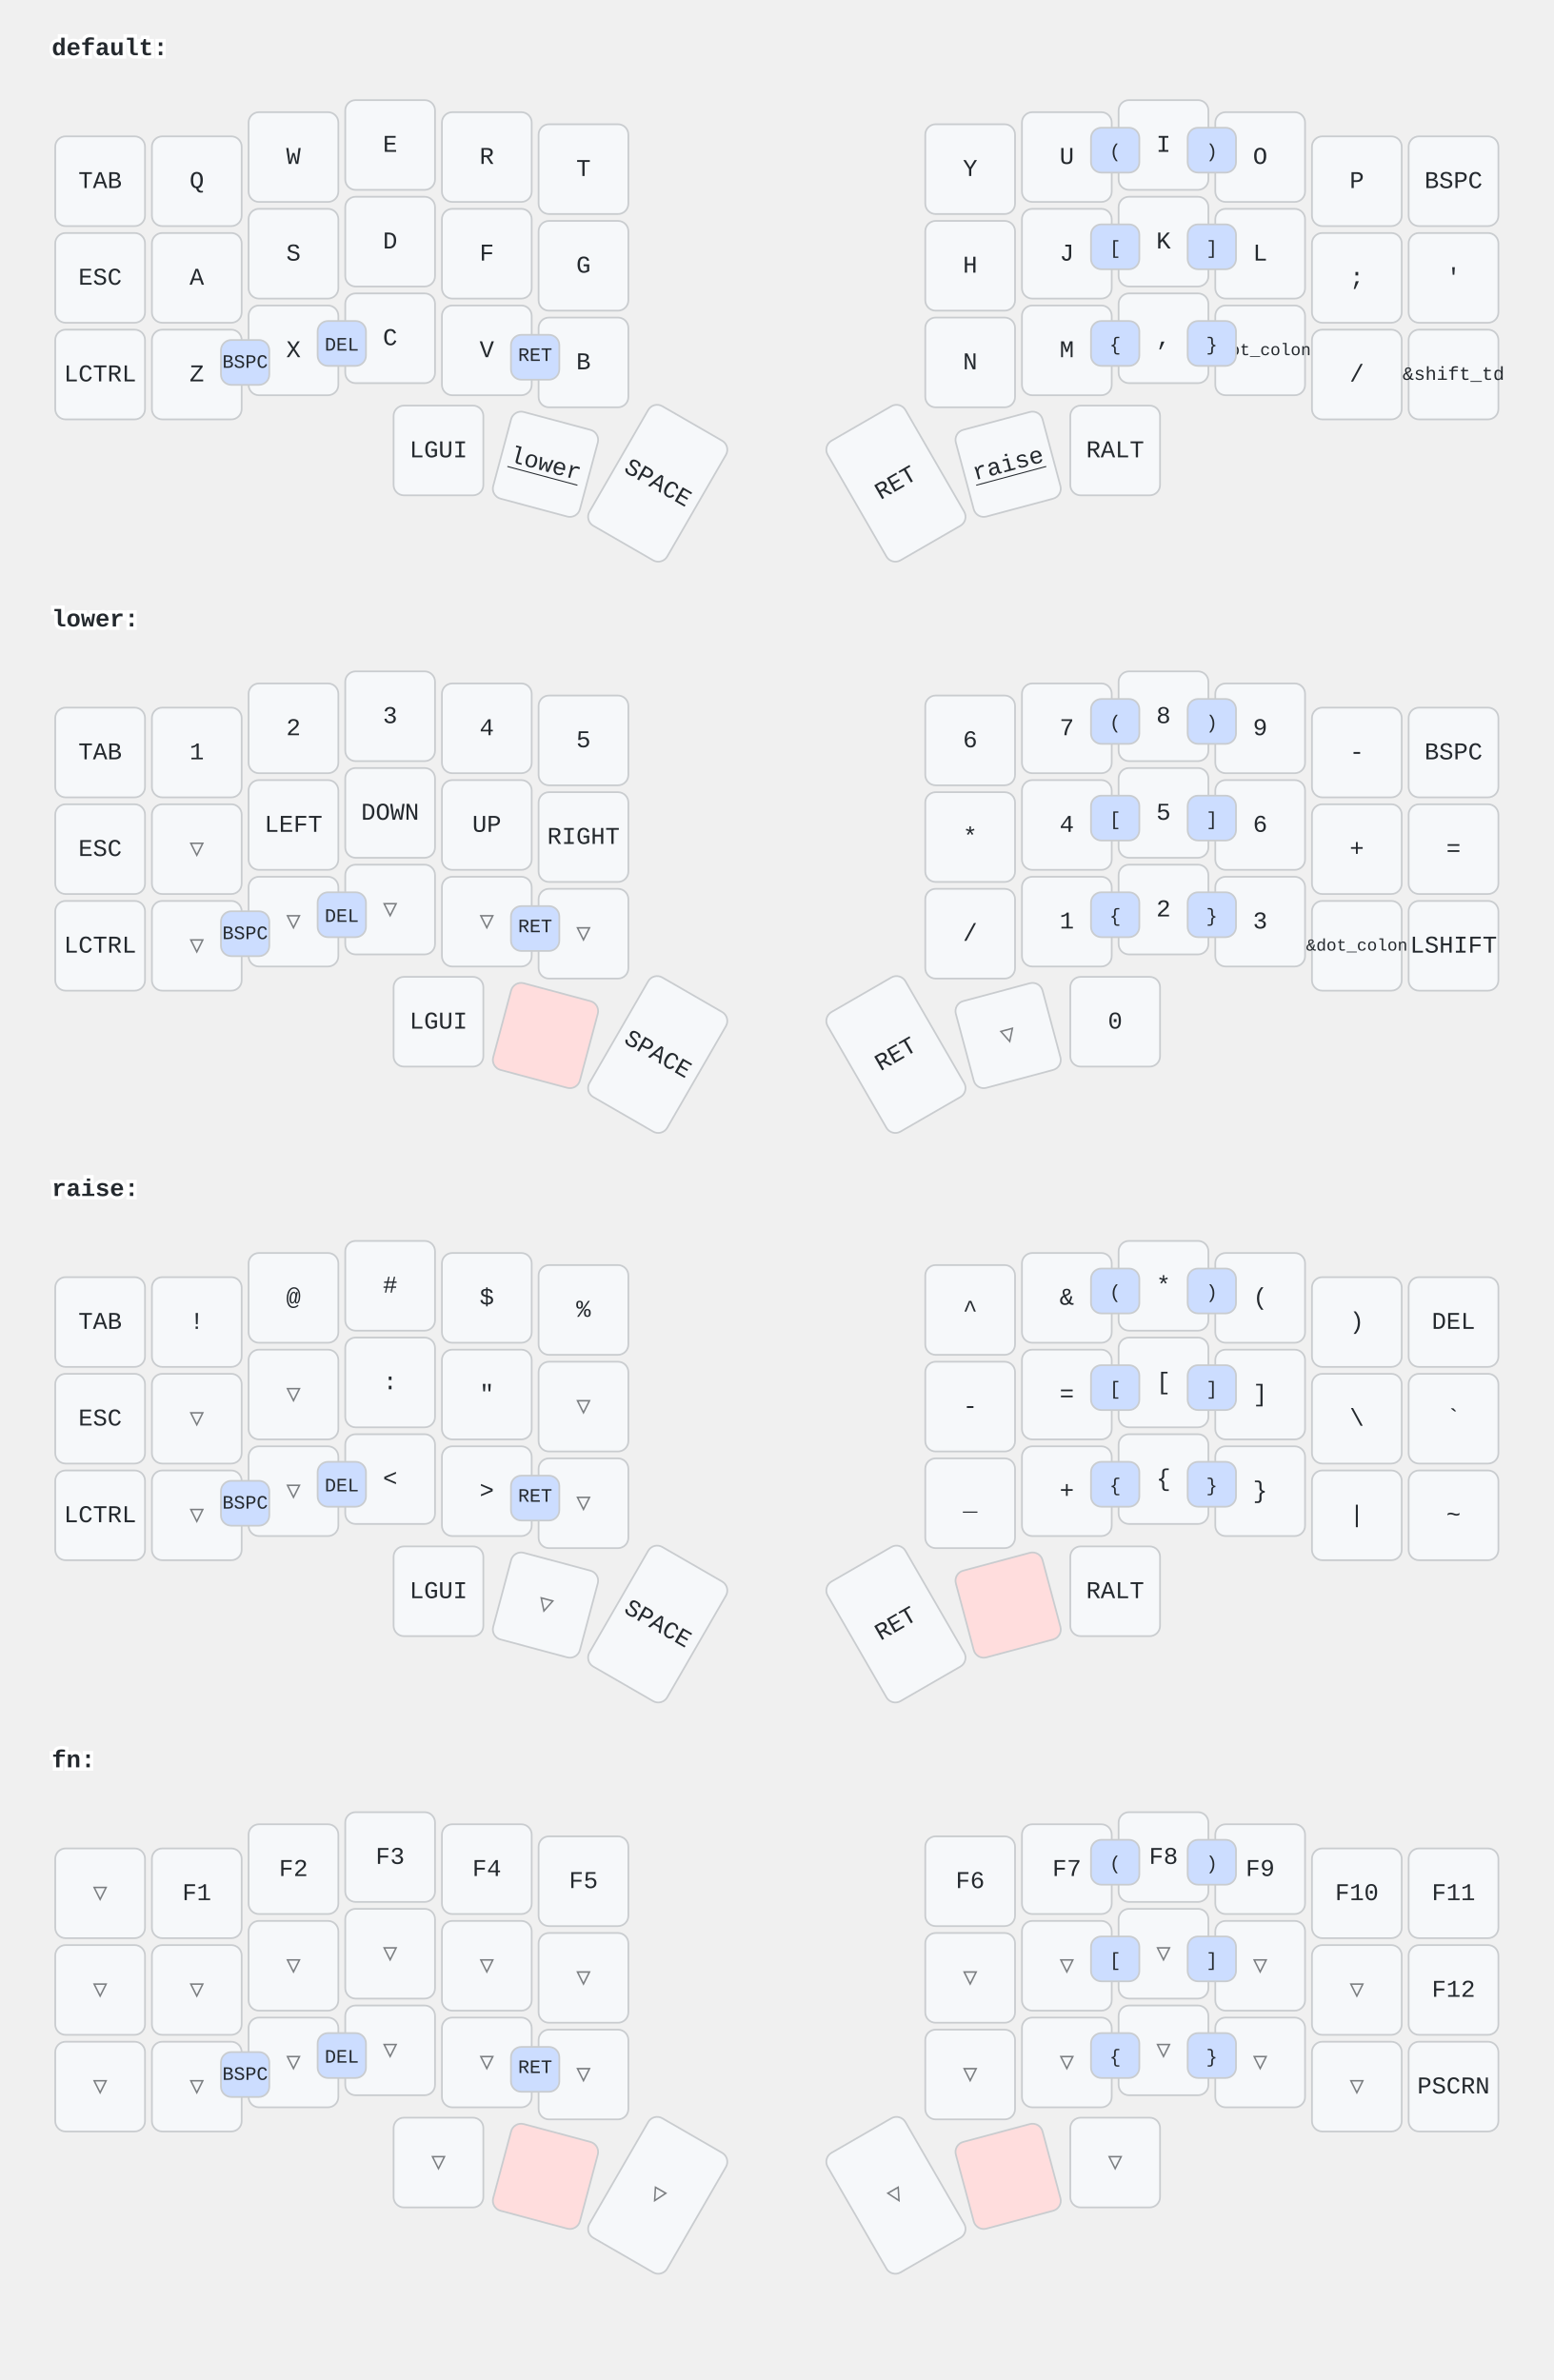
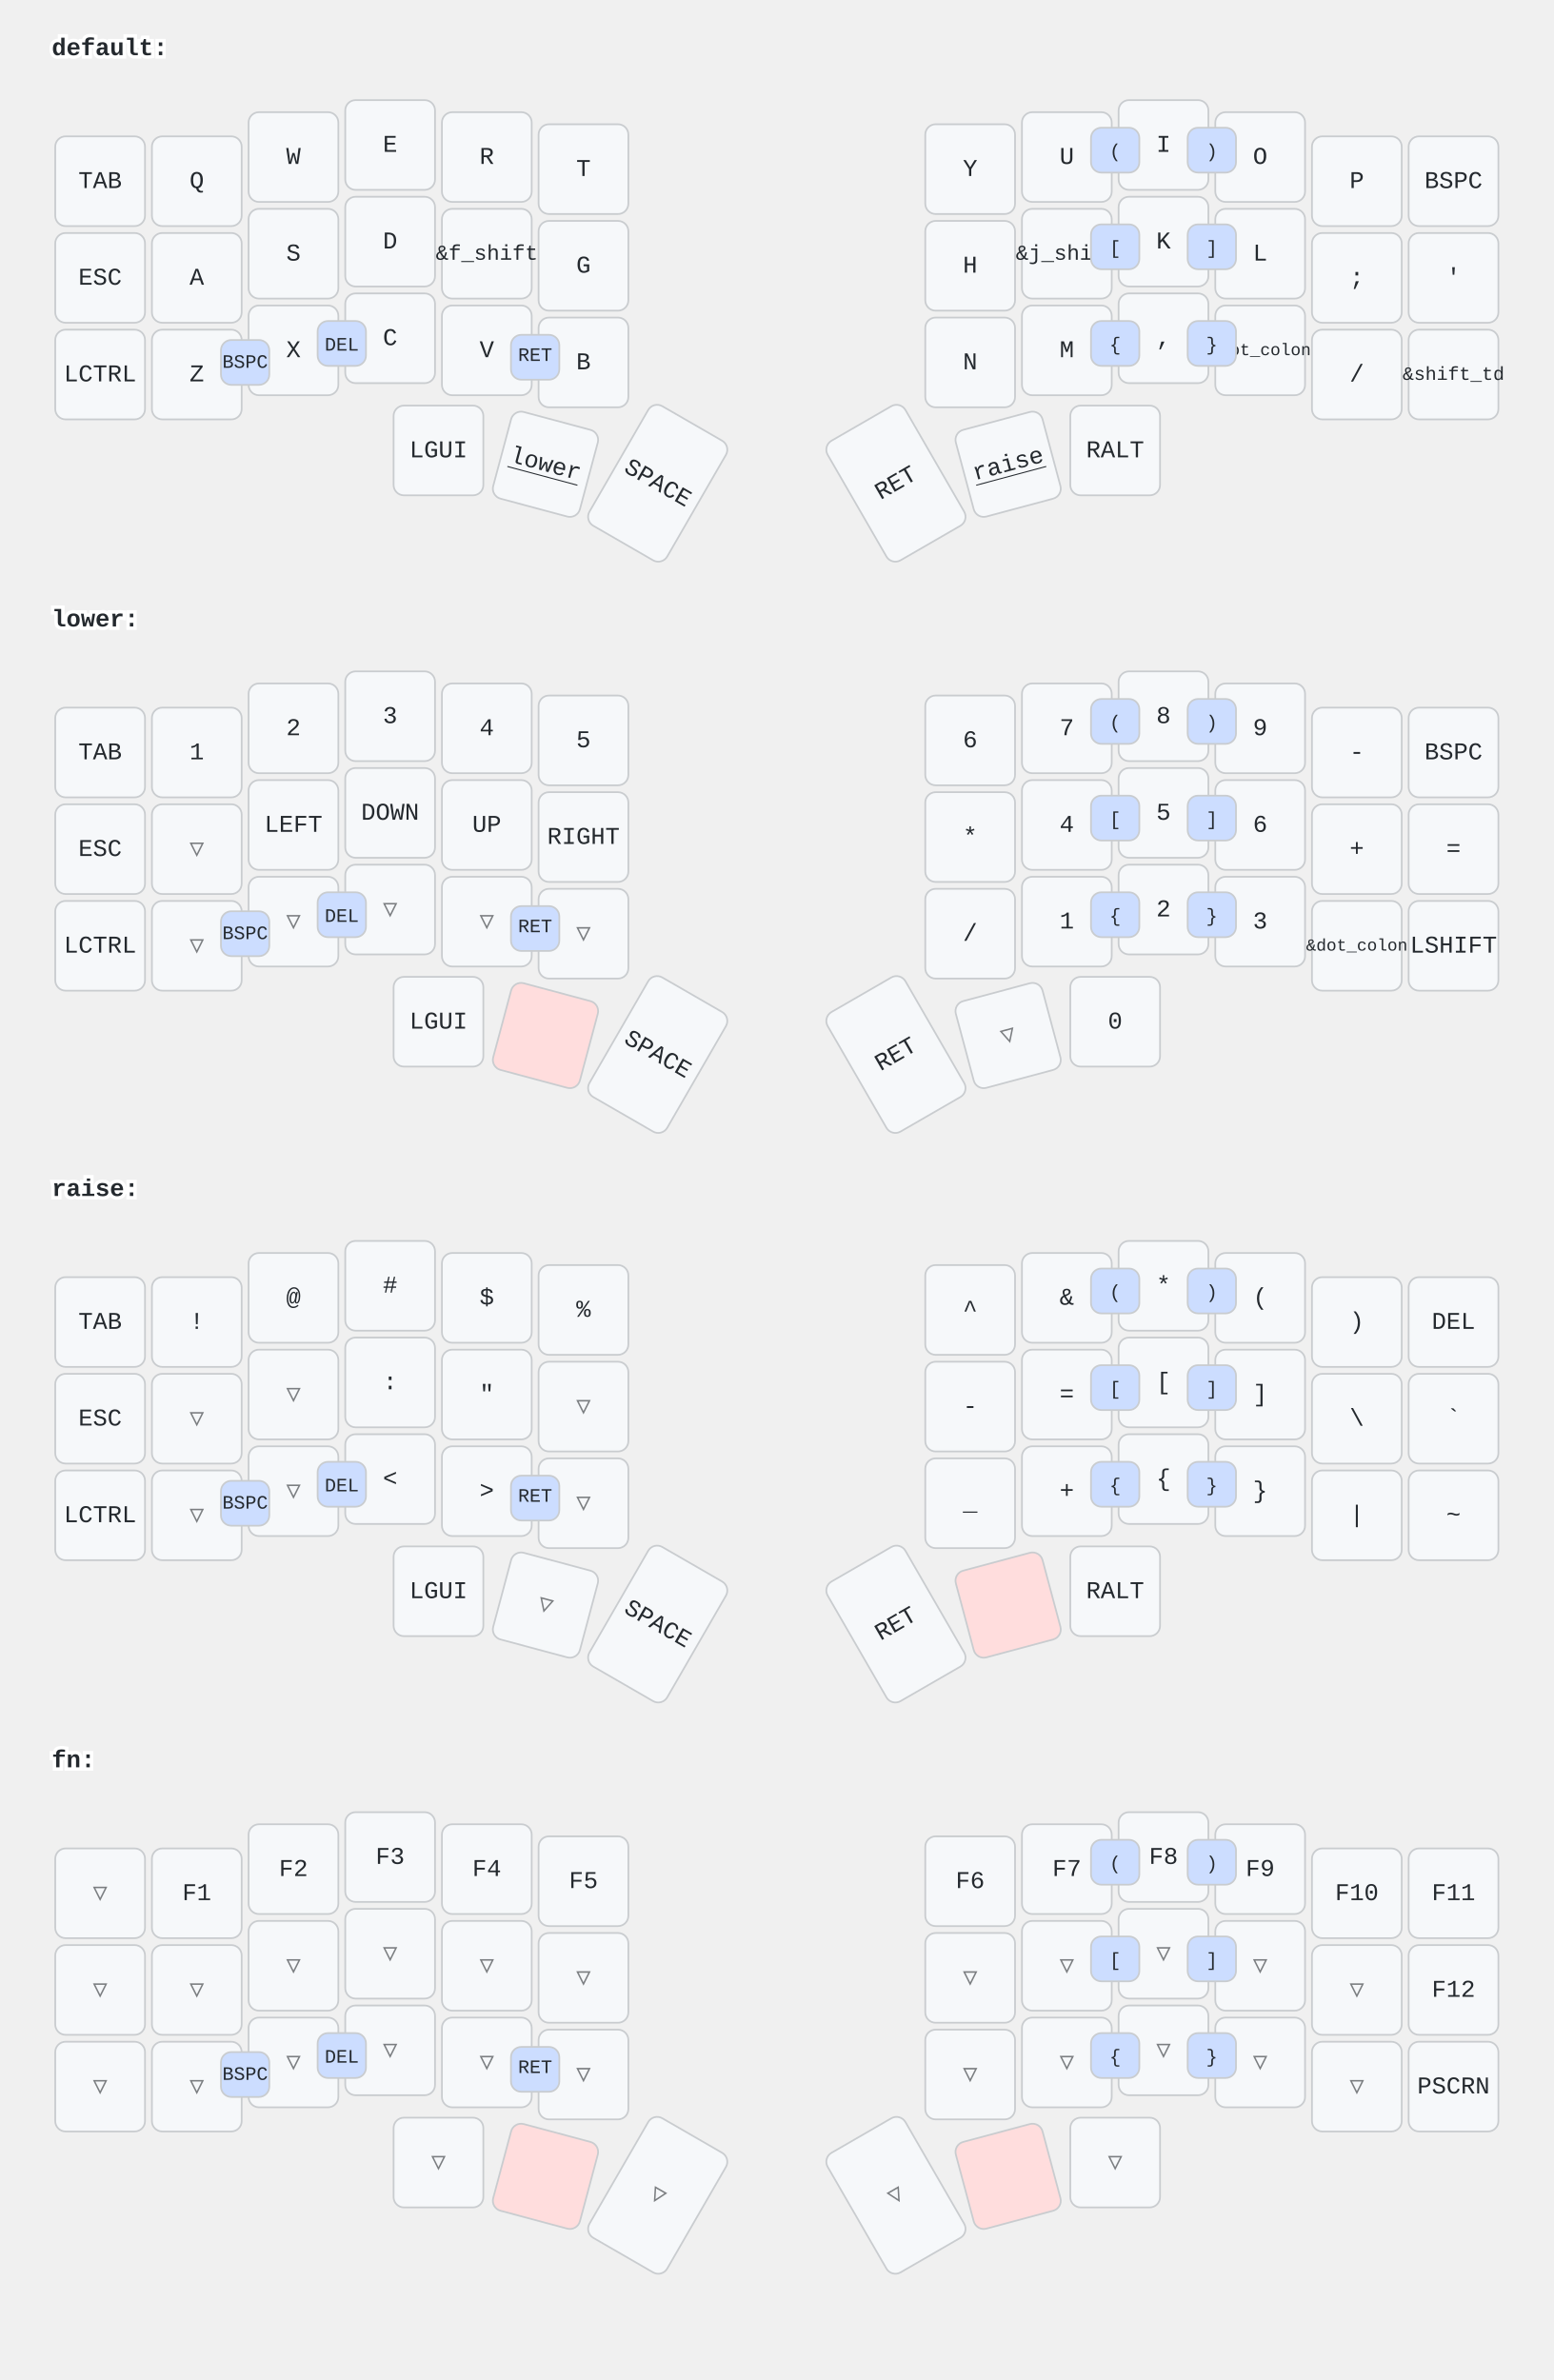
<svg xmlns="http://www.w3.org/2000/svg" width="900" height="1379" viewBox="0 0 900 1379" class="keymap">
  <style>/* inherit to force styles through use tags */
svg path {
    fill: inherit;
}

/* font and background color specifications */
svg.keymap {
    font-family: SFMono-Regular,Consolas,Liberation Mono,Menlo,monospace;
    font-size: 14px;
    font-kerning: normal;
    text-rendering: optimizeLegibility;
    fill: #24292e;
}

/* default key styling */
rect.key {
    fill: #f6f8fa;
}

rect.key, rect.combo {
    stroke: #c9cccf;
    stroke-width: 1;
}

/* default key side styling, only used is draw_key_sides is set */
rect.side {
    filter: brightness(90%);
}

/* color accent for combo boxes */
rect.combo, rect.combo-separate {
    fill: #cdf;
}

/* color accent for held keys */
rect.held, rect.combo.held {
    fill: #fdd;
}

/* color accent for ghost (optional) keys */
rect.ghost, rect.combo.ghost {
    stroke-dasharray: 4, 4;
    stroke-width: 2;
}

text {
    text-anchor: middle;
    dominant-baseline: middle;
}

/* styling for layer labels */
text.label {
    font-weight: bold;
    text-anchor: start;
    stroke: white;
    stroke-width: 4;
    paint-order: stroke;
}

/* styling for optional footer */
text.footer {
    text-anchor: end;
    dominant-baseline: auto;
    stroke: white;
    stroke-width: 4;
    paint-order: stroke;
}

/* styling for combo tap, and key non-tap label text */
text.combo, text.hold, text.shifted, text.left, text.right {
    font-size: 11px;
}

text.hold {
    text-anchor: middle;
    dominant-baseline: auto;
}

text.shifted {
    text-anchor: middle;
    dominant-baseline: hanging;
}

text.left {
    text-anchor: start;
}

text.right {
    text-anchor: end;
}

text.layer-activator {
    text-decoration: underline;
}

/* styling for hold/shifted label text in combo box */
text.combo.hold, text.combo.shifted, text.combo.left, text.combo.right {
    font-size: 8px;
}

/* lighter symbol for transparent keys */
text.trans {
    fill: #7b7e81;
}

/* styling for combo dendrons */
path.combo {
    stroke-width: 1;
    stroke: gray;
    fill: none;
}

/* Start Tabler Icons Cleanup */
/* cannot use height/width with glyphs */
.icon-tabler &gt; path {
    fill: inherit;
    stroke: inherit;
    stroke-width: 2;
}
/* hide tabler's default box */
.icon-tabler &gt; path[stroke="none"][fill="none"] {
    visibility: hidden;
}
/* End Tabler Icons Cleanup */
</style>
  <g transform="translate(30, 0)" class="layer-default">
    <text x="0" y="28" class="label" id="default">default:</text>
    <g transform="translate(0, 56)">
      <g transform="translate(28, 49)" class="key keypos-0">
        <rect rx="6" ry="6" x="-26" y="-26" width="52" height="52" class="key" />
        <text x="0" y="0" class="key tap">TAB</text>
      </g>
      <g transform="translate(84, 49)" class="key keypos-1">
        <rect rx="6" ry="6" x="-26" y="-26" width="52" height="52" class="key" />
        <text x="0" y="0" class="key tap">Q</text>
      </g>
      <g transform="translate(140, 35)" class="key keypos-2">
        <rect rx="6" ry="6" x="-26" y="-26" width="52" height="52" class="key" />
        <text x="0" y="0" class="key tap">W</text>
      </g>
      <g transform="translate(196, 28)" class="key keypos-3">
        <rect rx="6" ry="6" x="-26" y="-26" width="52" height="52" class="key" />
        <text x="0" y="0" class="key tap">E</text>
      </g>
      <g transform="translate(252, 35)" class="key keypos-4">
        <rect rx="6" ry="6" x="-26" y="-26" width="52" height="52" class="key" />
        <text x="0" y="0" class="key tap">R</text>
      </g>
      <g transform="translate(308, 42)" class="key keypos-5">
        <rect rx="6" ry="6" x="-26" y="-26" width="52" height="52" class="key" />
        <text x="0" y="0" class="key tap">T</text>
      </g>
      <g transform="translate(532, 42)" class="key keypos-6">
        <rect rx="6" ry="6" x="-26" y="-26" width="52" height="52" class="key" />
        <text x="0" y="0" class="key tap">Y</text>
      </g>
      <g transform="translate(588, 35)" class="key keypos-7">
        <rect rx="6" ry="6" x="-26" y="-26" width="52" height="52" class="key" />
        <text x="0" y="0" class="key tap">U</text>
      </g>
      <g transform="translate(644, 28)" class="key keypos-8">
        <rect rx="6" ry="6" x="-26" y="-26" width="52" height="52" class="key" />
        <text x="0" y="0" class="key tap">I</text>
      </g>
      <g transform="translate(700, 35)" class="key keypos-9">
        <rect rx="6" ry="6" x="-26" y="-26" width="52" height="52" class="key" />
        <text x="0" y="0" class="key tap">O</text>
      </g>
      <g transform="translate(756, 49)" class="key keypos-10">
        <rect rx="6" ry="6" x="-26" y="-26" width="52" height="52" class="key" />
        <text x="0" y="0" class="key tap">P</text>
      </g>
      <g transform="translate(812, 49)" class="key keypos-11">
        <rect rx="6" ry="6" x="-26" y="-26" width="52" height="52" class="key" />
        <text x="0" y="0" class="key tap">BSPC</text>
      </g>
      <g transform="translate(28, 105)" class="key keypos-12">
        <rect rx="6" ry="6" x="-26" y="-26" width="52" height="52" class="key" />
        <text x="0" y="0" class="key tap">ESC</text>
      </g>
      <g transform="translate(84, 105)" class="key keypos-13">
        <rect rx="6" ry="6" x="-26" y="-26" width="52" height="52" class="key" />
        <text x="0" y="0" class="key tap">A</text>
      </g>
      <g transform="translate(140, 91)" class="key keypos-14">
        <rect rx="6" ry="6" x="-26" y="-26" width="52" height="52" class="key" />
        <text x="0" y="0" class="key tap">S</text>
      </g>
      <g transform="translate(196, 84)" class="key keypos-15">
        <rect rx="6" ry="6" x="-26" y="-26" width="52" height="52" class="key" />
        <text x="0" y="0" class="key tap">D</text>
      </g>
      <g transform="translate(252, 91)" class="key keypos-16">
        <rect rx="6" ry="6" x="-26" y="-26" width="52" height="52" class="key" />
-         <text x="0" y="0" class="key tap">F</text>
+         <text x="0" y="0" class="key tap">
+           <tspan style="font-size: 88%">&amp;f_shift</tspan>
+         </text>
      </g>
      <g transform="translate(308, 98)" class="key keypos-17">
        <rect rx="6" ry="6" x="-26" y="-26" width="52" height="52" class="key" />
        <text x="0" y="0" class="key tap">G</text>
      </g>
      <g transform="translate(532, 98)" class="key keypos-18">
        <rect rx="6" ry="6" x="-26" y="-26" width="52" height="52" class="key" />
        <text x="0" y="0" class="key tap">H</text>
      </g>
      <g transform="translate(588, 91)" class="key keypos-19">
        <rect rx="6" ry="6" x="-26" y="-26" width="52" height="52" class="key" />
-         <text x="0" y="0" class="key tap">J</text>
+         <text x="0" y="0" class="key tap">
+           <tspan style="font-size: 88%">&amp;j_shift</tspan>
+         </text>
      </g>
      <g transform="translate(644, 84)" class="key keypos-20">
        <rect rx="6" ry="6" x="-26" y="-26" width="52" height="52" class="key" />
        <text x="0" y="0" class="key tap">K</text>
      </g>
      <g transform="translate(700, 91)" class="key keypos-21">
        <rect rx="6" ry="6" x="-26" y="-26" width="52" height="52" class="key" />
        <text x="0" y="0" class="key tap">L</text>
      </g>
      <g transform="translate(756, 105)" class="key keypos-22">
        <rect rx="6" ry="6" x="-26" y="-26" width="52" height="52" class="key" />
        <text x="0" y="0" class="key tap">;</text>
      </g>
      <g transform="translate(812, 105)" class="key keypos-23">
        <rect rx="6" ry="6" x="-26" y="-26" width="52" height="52" class="key" />
        <text x="0" y="0" class="key tap">'</text>
      </g>
      <g transform="translate(28, 161)" class="key keypos-24">
        <rect rx="6" ry="6" x="-26" y="-26" width="52" height="52" class="key" />
        <text x="0" y="0" class="key tap">LCTRL</text>
      </g>
      <g transform="translate(84, 161)" class="key keypos-25">
        <rect rx="6" ry="6" x="-26" y="-26" width="52" height="52" class="key" />
        <text x="0" y="0" class="key tap">Z</text>
      </g>
      <g transform="translate(140, 147)" class="key keypos-26">
        <rect rx="6" ry="6" x="-26" y="-26" width="52" height="52" class="key" />
        <text x="0" y="0" class="key tap">X</text>
      </g>
      <g transform="translate(196, 140)" class="key keypos-27">
        <rect rx="6" ry="6" x="-26" y="-26" width="52" height="52" class="key" />
        <text x="0" y="0" class="key tap">C</text>
      </g>
      <g transform="translate(252, 147)" class="key keypos-28">
        <rect rx="6" ry="6" x="-26" y="-26" width="52" height="52" class="key" />
        <text x="0" y="0" class="key tap">V</text>
      </g>
      <g transform="translate(308, 154)" class="key keypos-29">
        <rect rx="6" ry="6" x="-26" y="-26" width="52" height="52" class="key" />
        <text x="0" y="0" class="key tap">B</text>
      </g>
      <g transform="translate(532, 154)" class="key keypos-30">
        <rect rx="6" ry="6" x="-26" y="-26" width="52" height="52" class="key" />
        <text x="0" y="0" class="key tap">N</text>
      </g>
      <g transform="translate(588, 147)" class="key keypos-31">
        <rect rx="6" ry="6" x="-26" y="-26" width="52" height="52" class="key" />
        <text x="0" y="0" class="key tap">M</text>
      </g>
      <g transform="translate(644, 140)" class="key keypos-32">
        <rect rx="6" ry="6" x="-26" y="-26" width="52" height="52" class="key" />
        <text x="0" y="0" class="key tap">,</text>
      </g>
      <g transform="translate(700, 147)" class="key keypos-33">
        <rect rx="6" ry="6" x="-26" y="-26" width="52" height="52" class="key" />
        <text x="0" y="0" class="key tap">
          <tspan style="font-size: 70%">&amp;dot_colon</tspan>
        </text>
      </g>
      <g transform="translate(756, 161)" class="key keypos-34">
        <rect rx="6" ry="6" x="-26" y="-26" width="52" height="52" class="key" />
        <text x="0" y="0" class="key tap">/</text>
      </g>
      <g transform="translate(812, 161)" class="key keypos-35">
        <rect rx="6" ry="6" x="-26" y="-26" width="52" height="52" class="key" />
        <text x="0" y="0" class="key tap">
          <tspan style="font-size: 78%">&amp;shift_td</tspan>
        </text>
      </g>
      <g transform="translate(224, 205)" class="key keypos-36">
        <rect rx="6" ry="6" x="-26" y="-26" width="52" height="52" class="key" />
        <text x="0" y="0" class="key tap">LGUI</text>
      </g>
      <g transform="translate(286, 213) rotate(15.0)" class="key keypos-37">
        <rect rx="6" ry="6" x="-26" y="-26" width="52" height="52" class="key" />
        <a href="#lower">
          <text x="0" y="0" class="key tap layer-activator">lower</text>
        </a>
      </g>
      <g transform="translate(351, 224) rotate(30.0)" class="key keypos-38">
        <rect rx="6" ry="6" x="-26" y="-40" width="52" height="80" class="key" />
        <text x="0" y="0" class="key tap">SPACE</text>
      </g>
      <g transform="translate(489, 224) rotate(-30.0)" class="key keypos-39">
        <rect rx="6" ry="6" x="-26" y="-40" width="52" height="80" class="key" />
        <text x="0" y="0" class="key tap">RET</text>
      </g>
      <g transform="translate(554, 213) rotate(-15.0)" class="key keypos-40">
        <rect rx="6" ry="6" x="-26" y="-26" width="52" height="52" class="key" />
        <a href="#raise">
          <text x="0" y="0" class="key tap layer-activator">raise</text>
        </a>
      </g>
      <g transform="translate(616, 205)" class="key keypos-41">
        <rect rx="6" ry="6" x="-26" y="-26" width="52" height="52" class="key" />
        <text x="0" y="0" class="key tap">RALT</text>
      </g>
      <g class="combo combopos-0">
        <rect rx="6" ry="6" x="602" y="18" width="28" height="26" class="combo" />
        <text x="616" y="32" class="combo tap">(</text>
      </g>
      <g class="combo combopos-1">
        <rect rx="6" ry="6" x="658" y="18" width="28" height="26" class="combo" />
        <text x="672" y="32" class="combo tap">)</text>
      </g>
      <g class="combo combopos-2">
        <rect rx="6" ry="6" x="602" y="74" width="28" height="26" class="combo" />
        <text x="616" y="88" class="combo tap">[</text>
      </g>
      <g class="combo combopos-3">
        <rect rx="6" ry="6" x="658" y="74" width="28" height="26" class="combo" />
        <text x="672" y="88" class="combo tap">]</text>
      </g>
      <g class="combo combopos-4">
        <rect rx="6" ry="6" x="602" y="130" width="28" height="26" class="combo" />
        <text x="616" y="144" class="combo tap">{</text>
      </g>
      <g class="combo combopos-5">
        <rect rx="6" ry="6" x="658" y="130" width="28" height="26" class="combo" />
        <text x="672" y="144" class="combo tap">}</text>
      </g>
      <g class="combo combopos-6">
        <rect rx="6" ry="6" x="98" y="141" width="28" height="26" class="combo" />
        <text x="112" y="154" class="combo tap">BSPC</text>
      </g>
      <g class="combo combopos-7">
        <rect rx="6" ry="6" x="154" y="130" width="28" height="26" class="combo" />
        <text x="168" y="144" class="combo tap">DEL</text>
      </g>
      <g class="combo combopos-8">
        <rect rx="6" ry="6" x="266" y="138" width="28" height="26" class="combo" />
        <text x="280" y="150" class="combo tap">RET</text>
      </g>
    </g>
  </g>
  <g transform="translate(30, 331)" class="layer-lower">
    <text x="0" y="28" class="label" id="lower">lower:</text>
    <g transform="translate(0, 56)">
      <g transform="translate(28, 49)" class="key keypos-0">
        <rect rx="6" ry="6" x="-26" y="-26" width="52" height="52" class="key" />
        <text x="0" y="0" class="key tap">TAB</text>
      </g>
      <g transform="translate(84, 49)" class="key keypos-1">
        <rect rx="6" ry="6" x="-26" y="-26" width="52" height="52" class="key" />
        <text x="0" y="0" class="key tap">1</text>
      </g>
      <g transform="translate(140, 35)" class="key keypos-2">
        <rect rx="6" ry="6" x="-26" y="-26" width="52" height="52" class="key" />
        <text x="0" y="0" class="key tap">2</text>
      </g>
      <g transform="translate(196, 28)" class="key keypos-3">
        <rect rx="6" ry="6" x="-26" y="-26" width="52" height="52" class="key" />
        <text x="0" y="0" class="key tap">3</text>
      </g>
      <g transform="translate(252, 35)" class="key keypos-4">
        <rect rx="6" ry="6" x="-26" y="-26" width="52" height="52" class="key" />
        <text x="0" y="0" class="key tap">4</text>
      </g>
      <g transform="translate(308, 42)" class="key keypos-5">
        <rect rx="6" ry="6" x="-26" y="-26" width="52" height="52" class="key" />
        <text x="0" y="0" class="key tap">5</text>
      </g>
      <g transform="translate(532, 42)" class="key keypos-6">
        <rect rx="6" ry="6" x="-26" y="-26" width="52" height="52" class="key" />
        <text x="0" y="0" class="key tap">6</text>
      </g>
      <g transform="translate(588, 35)" class="key keypos-7">
        <rect rx="6" ry="6" x="-26" y="-26" width="52" height="52" class="key" />
        <text x="0" y="0" class="key tap">7</text>
      </g>
      <g transform="translate(644, 28)" class="key keypos-8">
        <rect rx="6" ry="6" x="-26" y="-26" width="52" height="52" class="key" />
        <text x="0" y="0" class="key tap">8</text>
      </g>
      <g transform="translate(700, 35)" class="key keypos-9">
        <rect rx="6" ry="6" x="-26" y="-26" width="52" height="52" class="key" />
        <text x="0" y="0" class="key tap">9</text>
      </g>
      <g transform="translate(756, 49)" class="key keypos-10">
        <rect rx="6" ry="6" x="-26" y="-26" width="52" height="52" class="key" />
        <text x="0" y="0" class="key tap">-</text>
      </g>
      <g transform="translate(812, 49)" class="key keypos-11">
        <rect rx="6" ry="6" x="-26" y="-26" width="52" height="52" class="key" />
        <text x="0" y="0" class="key tap">BSPC</text>
      </g>
      <g transform="translate(28, 105)" class="key keypos-12">
        <rect rx="6" ry="6" x="-26" y="-26" width="52" height="52" class="key" />
        <text x="0" y="0" class="key tap">ESC</text>
      </g>
      <g transform="translate(84, 105)" class="key trans keypos-13">
        <rect rx="6" ry="6" x="-26" y="-26" width="52" height="52" class="key trans" />
        <text x="0" y="0" class="key trans tap">▽</text>
      </g>
      <g transform="translate(140, 91)" class="key keypos-14">
        <rect rx="6" ry="6" x="-26" y="-26" width="52" height="52" class="key" />
        <text x="0" y="0" class="key tap">LEFT</text>
      </g>
      <g transform="translate(196, 84)" class="key keypos-15">
        <rect rx="6" ry="6" x="-26" y="-26" width="52" height="52" class="key" />
        <text x="0" y="0" class="key tap">DOWN</text>
      </g>
      <g transform="translate(252, 91)" class="key keypos-16">
        <rect rx="6" ry="6" x="-26" y="-26" width="52" height="52" class="key" />
        <text x="0" y="0" class="key tap">UP</text>
      </g>
      <g transform="translate(308, 98)" class="key keypos-17">
        <rect rx="6" ry="6" x="-26" y="-26" width="52" height="52" class="key" />
        <text x="0" y="0" class="key tap">RIGHT</text>
      </g>
      <g transform="translate(532, 98)" class="key keypos-18">
        <rect rx="6" ry="6" x="-26" y="-26" width="52" height="52" class="key" />
        <text x="0" y="0" class="key tap">*</text>
      </g>
      <g transform="translate(588, 91)" class="key keypos-19">
        <rect rx="6" ry="6" x="-26" y="-26" width="52" height="52" class="key" />
        <text x="0" y="0" class="key tap">4</text>
      </g>
      <g transform="translate(644, 84)" class="key keypos-20">
        <rect rx="6" ry="6" x="-26" y="-26" width="52" height="52" class="key" />
        <text x="0" y="0" class="key tap">5</text>
      </g>
      <g transform="translate(700, 91)" class="key keypos-21">
        <rect rx="6" ry="6" x="-26" y="-26" width="52" height="52" class="key" />
        <text x="0" y="0" class="key tap">6</text>
      </g>
      <g transform="translate(756, 105)" class="key keypos-22">
        <rect rx="6" ry="6" x="-26" y="-26" width="52" height="52" class="key" />
        <text x="0" y="0" class="key tap">+</text>
      </g>
      <g transform="translate(812, 105)" class="key keypos-23">
        <rect rx="6" ry="6" x="-26" y="-26" width="52" height="52" class="key" />
        <text x="0" y="0" class="key tap">=</text>
      </g>
      <g transform="translate(28, 161)" class="key keypos-24">
        <rect rx="6" ry="6" x="-26" y="-26" width="52" height="52" class="key" />
        <text x="0" y="0" class="key tap">LCTRL</text>
      </g>
      <g transform="translate(84, 161)" class="key trans keypos-25">
        <rect rx="6" ry="6" x="-26" y="-26" width="52" height="52" class="key trans" />
        <text x="0" y="0" class="key trans tap">▽</text>
      </g>
      <g transform="translate(140, 147)" class="key trans keypos-26">
        <rect rx="6" ry="6" x="-26" y="-26" width="52" height="52" class="key trans" />
        <text x="0" y="0" class="key trans tap">▽</text>
      </g>
      <g transform="translate(196, 140)" class="key trans keypos-27">
        <rect rx="6" ry="6" x="-26" y="-26" width="52" height="52" class="key trans" />
        <text x="0" y="0" class="key trans tap">▽</text>
      </g>
      <g transform="translate(252, 147)" class="key trans keypos-28">
        <rect rx="6" ry="6" x="-26" y="-26" width="52" height="52" class="key trans" />
        <text x="0" y="0" class="key trans tap">▽</text>
      </g>
      <g transform="translate(308, 154)" class="key trans keypos-29">
        <rect rx="6" ry="6" x="-26" y="-26" width="52" height="52" class="key trans" />
        <text x="0" y="0" class="key trans tap">▽</text>
      </g>
      <g transform="translate(532, 154)" class="key keypos-30">
        <rect rx="6" ry="6" x="-26" y="-26" width="52" height="52" class="key" />
        <text x="0" y="0" class="key tap">/</text>
      </g>
      <g transform="translate(588, 147)" class="key keypos-31">
        <rect rx="6" ry="6" x="-26" y="-26" width="52" height="52" class="key" />
        <text x="0" y="0" class="key tap">1</text>
      </g>
      <g transform="translate(644, 140)" class="key keypos-32">
        <rect rx="6" ry="6" x="-26" y="-26" width="52" height="52" class="key" />
        <text x="0" y="0" class="key tap">2</text>
      </g>
      <g transform="translate(700, 147)" class="key keypos-33">
        <rect rx="6" ry="6" x="-26" y="-26" width="52" height="52" class="key" />
        <text x="0" y="0" class="key tap">3</text>
      </g>
      <g transform="translate(756, 161)" class="key keypos-34">
        <rect rx="6" ry="6" x="-26" y="-26" width="52" height="52" class="key" />
        <text x="0" y="0" class="key tap">
          <tspan style="font-size: 70%">&amp;dot_colon</tspan>
        </text>
      </g>
      <g transform="translate(812, 161)" class="key keypos-35">
        <rect rx="6" ry="6" x="-26" y="-26" width="52" height="52" class="key" />
        <text x="0" y="0" class="key tap">LSHIFT</text>
      </g>
      <g transform="translate(224, 205)" class="key keypos-36">
        <rect rx="6" ry="6" x="-26" y="-26" width="52" height="52" class="key" />
        <text x="0" y="0" class="key tap">LGUI</text>
      </g>
      <g transform="translate(286, 213) rotate(15.0)" class="key held keypos-37">
        <rect rx="6" ry="6" x="-26" y="-26" width="52" height="52" class="key held" />
      </g>
      <g transform="translate(351, 224) rotate(30.0)" class="key keypos-38">
        <rect rx="6" ry="6" x="-26" y="-40" width="52" height="80" class="key" />
        <text x="0" y="0" class="key tap">SPACE</text>
      </g>
      <g transform="translate(489, 224) rotate(-30.0)" class="key keypos-39">
        <rect rx="6" ry="6" x="-26" y="-40" width="52" height="80" class="key" />
        <text x="0" y="0" class="key tap">RET</text>
      </g>
      <g transform="translate(554, 213) rotate(-15.0)" class="key trans keypos-40">
        <rect rx="6" ry="6" x="-26" y="-26" width="52" height="52" class="key trans" />
        <text x="0" y="0" class="key trans tap">▽</text>
      </g>
      <g transform="translate(616, 205)" class="key keypos-41">
        <rect rx="6" ry="6" x="-26" y="-26" width="52" height="52" class="key" />
        <text x="0" y="0" class="key tap">0</text>
      </g>
      <g class="combo combopos-0">
        <rect rx="6" ry="6" x="602" y="18" width="28" height="26" class="combo" />
        <text x="616" y="32" class="combo tap">(</text>
      </g>
      <g class="combo combopos-1">
        <rect rx="6" ry="6" x="658" y="18" width="28" height="26" class="combo" />
        <text x="672" y="32" class="combo tap">)</text>
      </g>
      <g class="combo combopos-2">
        <rect rx="6" ry="6" x="602" y="74" width="28" height="26" class="combo" />
        <text x="616" y="88" class="combo tap">[</text>
      </g>
      <g class="combo combopos-3">
        <rect rx="6" ry="6" x="658" y="74" width="28" height="26" class="combo" />
        <text x="672" y="88" class="combo tap">]</text>
      </g>
      <g class="combo combopos-4">
        <rect rx="6" ry="6" x="602" y="130" width="28" height="26" class="combo" />
        <text x="616" y="144" class="combo tap">{</text>
      </g>
      <g class="combo combopos-5">
        <rect rx="6" ry="6" x="658" y="130" width="28" height="26" class="combo" />
        <text x="672" y="144" class="combo tap">}</text>
      </g>
      <g class="combo combopos-6">
        <rect rx="6" ry="6" x="98" y="141" width="28" height="26" class="combo" />
        <text x="112" y="154" class="combo tap">BSPC</text>
      </g>
      <g class="combo combopos-7">
        <rect rx="6" ry="6" x="154" y="130" width="28" height="26" class="combo" />
        <text x="168" y="144" class="combo tap">DEL</text>
      </g>
      <g class="combo combopos-8">
        <rect rx="6" ry="6" x="266" y="138" width="28" height="26" class="combo" />
        <text x="280" y="150" class="combo tap">RET</text>
      </g>
    </g>
  </g>
  <g transform="translate(30, 661)" class="layer-raise">
    <text x="0" y="28" class="label" id="raise">raise:</text>
    <g transform="translate(0, 56)">
      <g transform="translate(28, 49)" class="key keypos-0">
        <rect rx="6" ry="6" x="-26" y="-26" width="52" height="52" class="key" />
        <text x="0" y="0" class="key tap">TAB</text>
      </g>
      <g transform="translate(84, 49)" class="key keypos-1">
        <rect rx="6" ry="6" x="-26" y="-26" width="52" height="52" class="key" />
        <text x="0" y="0" class="key tap">!</text>
      </g>
      <g transform="translate(140, 35)" class="key keypos-2">
        <rect rx="6" ry="6" x="-26" y="-26" width="52" height="52" class="key" />
        <text x="0" y="0" class="key tap">@</text>
      </g>
      <g transform="translate(196, 28)" class="key keypos-3">
        <rect rx="6" ry="6" x="-26" y="-26" width="52" height="52" class="key" />
        <text x="0" y="0" class="key tap">#</text>
      </g>
      <g transform="translate(252, 35)" class="key keypos-4">
        <rect rx="6" ry="6" x="-26" y="-26" width="52" height="52" class="key" />
        <text x="0" y="0" class="key tap">$</text>
      </g>
      <g transform="translate(308, 42)" class="key keypos-5">
        <rect rx="6" ry="6" x="-26" y="-26" width="52" height="52" class="key" />
        <text x="0" y="0" class="key tap">%</text>
      </g>
      <g transform="translate(532, 42)" class="key keypos-6">
        <rect rx="6" ry="6" x="-26" y="-26" width="52" height="52" class="key" />
        <text x="0" y="0" class="key tap">^</text>
      </g>
      <g transform="translate(588, 35)" class="key keypos-7">
        <rect rx="6" ry="6" x="-26" y="-26" width="52" height="52" class="key" />
        <text x="0" y="0" class="key tap">&amp;</text>
      </g>
      <g transform="translate(644, 28)" class="key keypos-8">
        <rect rx="6" ry="6" x="-26" y="-26" width="52" height="52" class="key" />
        <text x="0" y="0" class="key tap">*</text>
      </g>
      <g transform="translate(700, 35)" class="key keypos-9">
        <rect rx="6" ry="6" x="-26" y="-26" width="52" height="52" class="key" />
        <text x="0" y="0" class="key tap">(</text>
      </g>
      <g transform="translate(756, 49)" class="key keypos-10">
        <rect rx="6" ry="6" x="-26" y="-26" width="52" height="52" class="key" />
        <text x="0" y="0" class="key tap">)</text>
      </g>
      <g transform="translate(812, 49)" class="key keypos-11">
        <rect rx="6" ry="6" x="-26" y="-26" width="52" height="52" class="key" />
        <text x="0" y="0" class="key tap">DEL</text>
      </g>
      <g transform="translate(28, 105)" class="key keypos-12">
        <rect rx="6" ry="6" x="-26" y="-26" width="52" height="52" class="key" />
        <text x="0" y="0" class="key tap">ESC</text>
      </g>
      <g transform="translate(84, 105)" class="key trans keypos-13">
        <rect rx="6" ry="6" x="-26" y="-26" width="52" height="52" class="key trans" />
        <text x="0" y="0" class="key trans tap">▽</text>
      </g>
      <g transform="translate(140, 91)" class="key trans keypos-14">
        <rect rx="6" ry="6" x="-26" y="-26" width="52" height="52" class="key trans" />
        <text x="0" y="0" class="key trans tap">▽</text>
      </g>
      <g transform="translate(196, 84)" class="key keypos-15">
        <rect rx="6" ry="6" x="-26" y="-26" width="52" height="52" class="key" />
        <text x="0" y="0" class="key tap">:</text>
      </g>
      <g transform="translate(252, 91)" class="key keypos-16">
        <rect rx="6" ry="6" x="-26" y="-26" width="52" height="52" class="key" />
        <text x="0" y="0" class="key tap">"</text>
      </g>
      <g transform="translate(308, 98)" class="key trans keypos-17">
        <rect rx="6" ry="6" x="-26" y="-26" width="52" height="52" class="key trans" />
        <text x="0" y="0" class="key trans tap">▽</text>
      </g>
      <g transform="translate(532, 98)" class="key keypos-18">
        <rect rx="6" ry="6" x="-26" y="-26" width="52" height="52" class="key" />
        <text x="0" y="0" class="key tap">-</text>
      </g>
      <g transform="translate(588, 91)" class="key keypos-19">
        <rect rx="6" ry="6" x="-26" y="-26" width="52" height="52" class="key" />
        <text x="0" y="0" class="key tap">=</text>
      </g>
      <g transform="translate(644, 84)" class="key keypos-20">
        <rect rx="6" ry="6" x="-26" y="-26" width="52" height="52" class="key" />
        <text x="0" y="0" class="key tap">[</text>
      </g>
      <g transform="translate(700, 91)" class="key keypos-21">
        <rect rx="6" ry="6" x="-26" y="-26" width="52" height="52" class="key" />
        <text x="0" y="0" class="key tap">]</text>
      </g>
      <g transform="translate(756, 105)" class="key keypos-22">
        <rect rx="6" ry="6" x="-26" y="-26" width="52" height="52" class="key" />
        <text x="0" y="0" class="key tap">\</text>
      </g>
      <g transform="translate(812, 105)" class="key keypos-23">
        <rect rx="6" ry="6" x="-26" y="-26" width="52" height="52" class="key" />
        <text x="0" y="0" class="key tap">`</text>
      </g>
      <g transform="translate(28, 161)" class="key keypos-24">
        <rect rx="6" ry="6" x="-26" y="-26" width="52" height="52" class="key" />
        <text x="0" y="0" class="key tap">LCTRL</text>
      </g>
      <g transform="translate(84, 161)" class="key trans keypos-25">
        <rect rx="6" ry="6" x="-26" y="-26" width="52" height="52" class="key trans" />
        <text x="0" y="0" class="key trans tap">▽</text>
      </g>
      <g transform="translate(140, 147)" class="key trans keypos-26">
        <rect rx="6" ry="6" x="-26" y="-26" width="52" height="52" class="key trans" />
        <text x="0" y="0" class="key trans tap">▽</text>
      </g>
      <g transform="translate(196, 140)" class="key keypos-27">
        <rect rx="6" ry="6" x="-26" y="-26" width="52" height="52" class="key" />
        <text x="0" y="0" class="key tap">&lt;</text>
      </g>
      <g transform="translate(252, 147)" class="key keypos-28">
        <rect rx="6" ry="6" x="-26" y="-26" width="52" height="52" class="key" />
        <text x="0" y="0" class="key tap">&gt;</text>
      </g>
      <g transform="translate(308, 154)" class="key trans keypos-29">
        <rect rx="6" ry="6" x="-26" y="-26" width="52" height="52" class="key trans" />
        <text x="0" y="0" class="key trans tap">▽</text>
      </g>
      <g transform="translate(532, 154)" class="key keypos-30">
        <rect rx="6" ry="6" x="-26" y="-26" width="52" height="52" class="key" />
        <text x="0" y="0" class="key tap">_</text>
      </g>
      <g transform="translate(588, 147)" class="key keypos-31">
        <rect rx="6" ry="6" x="-26" y="-26" width="52" height="52" class="key" />
        <text x="0" y="0" class="key tap">+</text>
      </g>
      <g transform="translate(644, 140)" class="key keypos-32">
        <rect rx="6" ry="6" x="-26" y="-26" width="52" height="52" class="key" />
        <text x="0" y="0" class="key tap">{</text>
      </g>
      <g transform="translate(700, 147)" class="key keypos-33">
        <rect rx="6" ry="6" x="-26" y="-26" width="52" height="52" class="key" />
        <text x="0" y="0" class="key tap">}</text>
      </g>
      <g transform="translate(756, 161)" class="key keypos-34">
        <rect rx="6" ry="6" x="-26" y="-26" width="52" height="52" class="key" />
        <text x="0" y="0" class="key tap">|</text>
      </g>
      <g transform="translate(812, 161)" class="key keypos-35">
        <rect rx="6" ry="6" x="-26" y="-26" width="52" height="52" class="key" />
        <text x="0" y="0" class="key tap">~</text>
      </g>
      <g transform="translate(224, 205)" class="key keypos-36">
        <rect rx="6" ry="6" x="-26" y="-26" width="52" height="52" class="key" />
        <text x="0" y="0" class="key tap">LGUI</text>
      </g>
      <g transform="translate(286, 213) rotate(15.0)" class="key trans keypos-37">
        <rect rx="6" ry="6" x="-26" y="-26" width="52" height="52" class="key trans" />
        <text x="0" y="0" class="key trans tap">▽</text>
      </g>
      <g transform="translate(351, 224) rotate(30.0)" class="key keypos-38">
        <rect rx="6" ry="6" x="-26" y="-40" width="52" height="80" class="key" />
        <text x="0" y="0" class="key tap">SPACE</text>
      </g>
      <g transform="translate(489, 224) rotate(-30.0)" class="key keypos-39">
        <rect rx="6" ry="6" x="-26" y="-40" width="52" height="80" class="key" />
        <text x="0" y="0" class="key tap">RET</text>
      </g>
      <g transform="translate(554, 213) rotate(-15.0)" class="key held keypos-40">
        <rect rx="6" ry="6" x="-26" y="-26" width="52" height="52" class="key held" />
      </g>
      <g transform="translate(616, 205)" class="key keypos-41">
        <rect rx="6" ry="6" x="-26" y="-26" width="52" height="52" class="key" />
        <text x="0" y="0" class="key tap">RALT</text>
      </g>
      <g class="combo combopos-0">
        <rect rx="6" ry="6" x="602" y="18" width="28" height="26" class="combo" />
        <text x="616" y="32" class="combo tap">(</text>
      </g>
      <g class="combo combopos-1">
        <rect rx="6" ry="6" x="658" y="18" width="28" height="26" class="combo" />
        <text x="672" y="32" class="combo tap">)</text>
      </g>
      <g class="combo combopos-2">
        <rect rx="6" ry="6" x="602" y="74" width="28" height="26" class="combo" />
        <text x="616" y="88" class="combo tap">[</text>
      </g>
      <g class="combo combopos-3">
        <rect rx="6" ry="6" x="658" y="74" width="28" height="26" class="combo" />
        <text x="672" y="88" class="combo tap">]</text>
      </g>
      <g class="combo combopos-4">
        <rect rx="6" ry="6" x="602" y="130" width="28" height="26" class="combo" />
        <text x="616" y="144" class="combo tap">{</text>
      </g>
      <g class="combo combopos-5">
        <rect rx="6" ry="6" x="658" y="130" width="28" height="26" class="combo" />
        <text x="672" y="144" class="combo tap">}</text>
      </g>
      <g class="combo combopos-6">
        <rect rx="6" ry="6" x="98" y="141" width="28" height="26" class="combo" />
        <text x="112" y="154" class="combo tap">BSPC</text>
      </g>
      <g class="combo combopos-7">
        <rect rx="6" ry="6" x="154" y="130" width="28" height="26" class="combo" />
        <text x="168" y="144" class="combo tap">DEL</text>
      </g>
      <g class="combo combopos-8">
        <rect rx="6" ry="6" x="266" y="138" width="28" height="26" class="combo" />
        <text x="280" y="150" class="combo tap">RET</text>
      </g>
    </g>
  </g>
  <g transform="translate(30, 992)" class="layer-fn">
    <text x="0" y="28" class="label" id="fn">fn:</text>
    <g transform="translate(0, 56)">
      <g transform="translate(28, 49)" class="key trans keypos-0">
        <rect rx="6" ry="6" x="-26" y="-26" width="52" height="52" class="key trans" />
        <text x="0" y="0" class="key trans tap">▽</text>
      </g>
      <g transform="translate(84, 49)" class="key keypos-1">
        <rect rx="6" ry="6" x="-26" y="-26" width="52" height="52" class="key" />
        <text x="0" y="0" class="key tap">F1</text>
      </g>
      <g transform="translate(140, 35)" class="key keypos-2">
        <rect rx="6" ry="6" x="-26" y="-26" width="52" height="52" class="key" />
        <text x="0" y="0" class="key tap">F2</text>
      </g>
      <g transform="translate(196, 28)" class="key keypos-3">
        <rect rx="6" ry="6" x="-26" y="-26" width="52" height="52" class="key" />
        <text x="0" y="0" class="key tap">F3</text>
      </g>
      <g transform="translate(252, 35)" class="key keypos-4">
        <rect rx="6" ry="6" x="-26" y="-26" width="52" height="52" class="key" />
        <text x="0" y="0" class="key tap">F4</text>
      </g>
      <g transform="translate(308, 42)" class="key keypos-5">
        <rect rx="6" ry="6" x="-26" y="-26" width="52" height="52" class="key" />
        <text x="0" y="0" class="key tap">F5</text>
      </g>
      <g transform="translate(532, 42)" class="key keypos-6">
        <rect rx="6" ry="6" x="-26" y="-26" width="52" height="52" class="key" />
        <text x="0" y="0" class="key tap">F6</text>
      </g>
      <g transform="translate(588, 35)" class="key keypos-7">
        <rect rx="6" ry="6" x="-26" y="-26" width="52" height="52" class="key" />
        <text x="0" y="0" class="key tap">F7</text>
      </g>
      <g transform="translate(644, 28)" class="key keypos-8">
        <rect rx="6" ry="6" x="-26" y="-26" width="52" height="52" class="key" />
        <text x="0" y="0" class="key tap">F8</text>
      </g>
      <g transform="translate(700, 35)" class="key keypos-9">
        <rect rx="6" ry="6" x="-26" y="-26" width="52" height="52" class="key" />
        <text x="0" y="0" class="key tap">F9</text>
      </g>
      <g transform="translate(756, 49)" class="key keypos-10">
        <rect rx="6" ry="6" x="-26" y="-26" width="52" height="52" class="key" />
        <text x="0" y="0" class="key tap">F10</text>
      </g>
      <g transform="translate(812, 49)" class="key keypos-11">
        <rect rx="6" ry="6" x="-26" y="-26" width="52" height="52" class="key" />
        <text x="0" y="0" class="key tap">F11</text>
      </g>
      <g transform="translate(28, 105)" class="key trans keypos-12">
        <rect rx="6" ry="6" x="-26" y="-26" width="52" height="52" class="key trans" />
        <text x="0" y="0" class="key trans tap">▽</text>
      </g>
      <g transform="translate(84, 105)" class="key trans keypos-13">
        <rect rx="6" ry="6" x="-26" y="-26" width="52" height="52" class="key trans" />
        <text x="0" y="0" class="key trans tap">▽</text>
      </g>
      <g transform="translate(140, 91)" class="key trans keypos-14">
        <rect rx="6" ry="6" x="-26" y="-26" width="52" height="52" class="key trans" />
        <text x="0" y="0" class="key trans tap">▽</text>
      </g>
      <g transform="translate(196, 84)" class="key trans keypos-15">
        <rect rx="6" ry="6" x="-26" y="-26" width="52" height="52" class="key trans" />
        <text x="0" y="0" class="key trans tap">▽</text>
      </g>
      <g transform="translate(252, 91)" class="key trans keypos-16">
        <rect rx="6" ry="6" x="-26" y="-26" width="52" height="52" class="key trans" />
        <text x="0" y="0" class="key trans tap">▽</text>
      </g>
      <g transform="translate(308, 98)" class="key trans keypos-17">
        <rect rx="6" ry="6" x="-26" y="-26" width="52" height="52" class="key trans" />
        <text x="0" y="0" class="key trans tap">▽</text>
      </g>
      <g transform="translate(532, 98)" class="key trans keypos-18">
        <rect rx="6" ry="6" x="-26" y="-26" width="52" height="52" class="key trans" />
        <text x="0" y="0" class="key trans tap">▽</text>
      </g>
      <g transform="translate(588, 91)" class="key trans keypos-19">
        <rect rx="6" ry="6" x="-26" y="-26" width="52" height="52" class="key trans" />
        <text x="0" y="0" class="key trans tap">▽</text>
      </g>
      <g transform="translate(644, 84)" class="key trans keypos-20">
        <rect rx="6" ry="6" x="-26" y="-26" width="52" height="52" class="key trans" />
        <text x="0" y="0" class="key trans tap">▽</text>
      </g>
      <g transform="translate(700, 91)" class="key trans keypos-21">
        <rect rx="6" ry="6" x="-26" y="-26" width="52" height="52" class="key trans" />
        <text x="0" y="0" class="key trans tap">▽</text>
      </g>
      <g transform="translate(756, 105)" class="key trans keypos-22">
        <rect rx="6" ry="6" x="-26" y="-26" width="52" height="52" class="key trans" />
        <text x="0" y="0" class="key trans tap">▽</text>
      </g>
      <g transform="translate(812, 105)" class="key keypos-23">
        <rect rx="6" ry="6" x="-26" y="-26" width="52" height="52" class="key" />
        <text x="0" y="0" class="key tap">F12</text>
      </g>
      <g transform="translate(28, 161)" class="key trans keypos-24">
        <rect rx="6" ry="6" x="-26" y="-26" width="52" height="52" class="key trans" />
        <text x="0" y="0" class="key trans tap">▽</text>
      </g>
      <g transform="translate(84, 161)" class="key trans keypos-25">
        <rect rx="6" ry="6" x="-26" y="-26" width="52" height="52" class="key trans" />
        <text x="0" y="0" class="key trans tap">▽</text>
      </g>
      <g transform="translate(140, 147)" class="key trans keypos-26">
        <rect rx="6" ry="6" x="-26" y="-26" width="52" height="52" class="key trans" />
        <text x="0" y="0" class="key trans tap">▽</text>
      </g>
      <g transform="translate(196, 140)" class="key trans keypos-27">
        <rect rx="6" ry="6" x="-26" y="-26" width="52" height="52" class="key trans" />
        <text x="0" y="0" class="key trans tap">▽</text>
      </g>
      <g transform="translate(252, 147)" class="key trans keypos-28">
        <rect rx="6" ry="6" x="-26" y="-26" width="52" height="52" class="key trans" />
        <text x="0" y="0" class="key trans tap">▽</text>
      </g>
      <g transform="translate(308, 154)" class="key trans keypos-29">
        <rect rx="6" ry="6" x="-26" y="-26" width="52" height="52" class="key trans" />
        <text x="0" y="0" class="key trans tap">▽</text>
      </g>
      <g transform="translate(532, 154)" class="key trans keypos-30">
        <rect rx="6" ry="6" x="-26" y="-26" width="52" height="52" class="key trans" />
        <text x="0" y="0" class="key trans tap">▽</text>
      </g>
      <g transform="translate(588, 147)" class="key trans keypos-31">
        <rect rx="6" ry="6" x="-26" y="-26" width="52" height="52" class="key trans" />
        <text x="0" y="0" class="key trans tap">▽</text>
      </g>
      <g transform="translate(644, 140)" class="key trans keypos-32">
        <rect rx="6" ry="6" x="-26" y="-26" width="52" height="52" class="key trans" />
        <text x="0" y="0" class="key trans tap">▽</text>
      </g>
      <g transform="translate(700, 147)" class="key trans keypos-33">
        <rect rx="6" ry="6" x="-26" y="-26" width="52" height="52" class="key trans" />
        <text x="0" y="0" class="key trans tap">▽</text>
      </g>
      <g transform="translate(756, 161)" class="key trans keypos-34">
        <rect rx="6" ry="6" x="-26" y="-26" width="52" height="52" class="key trans" />
        <text x="0" y="0" class="key trans tap">▽</text>
      </g>
      <g transform="translate(812, 161)" class="key keypos-35">
        <rect rx="6" ry="6" x="-26" y="-26" width="52" height="52" class="key" />
        <text x="0" y="0" class="key tap">PSCRN</text>
      </g>
      <g transform="translate(224, 205)" class="key trans keypos-36">
        <rect rx="6" ry="6" x="-26" y="-26" width="52" height="52" class="key trans" />
        <text x="0" y="0" class="key trans tap">▽</text>
      </g>
      <g transform="translate(286, 213) rotate(15.0)" class="key held keypos-37">
        <rect rx="6" ry="6" x="-26" y="-26" width="52" height="52" class="key held" />
      </g>
      <g transform="translate(351, 224) rotate(30.0)" class="key trans keypos-38">
        <rect rx="6" ry="6" x="-26" y="-40" width="52" height="80" class="key trans" />
        <text x="0" y="0" class="key trans tap">▽</text>
      </g>
      <g transform="translate(489, 224) rotate(-30.0)" class="key trans keypos-39">
        <rect rx="6" ry="6" x="-26" y="-40" width="52" height="80" class="key trans" />
        <text x="0" y="0" class="key trans tap">▽</text>
      </g>
      <g transform="translate(554, 213) rotate(-15.0)" class="key held keypos-40">
        <rect rx="6" ry="6" x="-26" y="-26" width="52" height="52" class="key held" />
      </g>
      <g transform="translate(616, 205)" class="key trans keypos-41">
        <rect rx="6" ry="6" x="-26" y="-26" width="52" height="52" class="key trans" />
        <text x="0" y="0" class="key trans tap">▽</text>
      </g>
      <g class="combo combopos-0">
        <rect rx="6" ry="6" x="602" y="18" width="28" height="26" class="combo" />
        <text x="616" y="32" class="combo tap">(</text>
      </g>
      <g class="combo combopos-1">
        <rect rx="6" ry="6" x="658" y="18" width="28" height="26" class="combo" />
        <text x="672" y="32" class="combo tap">)</text>
      </g>
      <g class="combo combopos-2">
        <rect rx="6" ry="6" x="602" y="74" width="28" height="26" class="combo" />
        <text x="616" y="88" class="combo tap">[</text>
      </g>
      <g class="combo combopos-3">
        <rect rx="6" ry="6" x="658" y="74" width="28" height="26" class="combo" />
        <text x="672" y="88" class="combo tap">]</text>
      </g>
      <g class="combo combopos-4">
        <rect rx="6" ry="6" x="602" y="130" width="28" height="26" class="combo" />
        <text x="616" y="144" class="combo tap">{</text>
      </g>
      <g class="combo combopos-5">
        <rect rx="6" ry="6" x="658" y="130" width="28" height="26" class="combo" />
        <text x="672" y="144" class="combo tap">}</text>
      </g>
      <g class="combo combopos-6">
        <rect rx="6" ry="6" x="98" y="141" width="28" height="26" class="combo" />
        <text x="112" y="154" class="combo tap">BSPC</text>
      </g>
      <g class="combo combopos-7">
        <rect rx="6" ry="6" x="154" y="130" width="28" height="26" class="combo" />
        <text x="168" y="144" class="combo tap">DEL</text>
      </g>
      <g class="combo combopos-8">
        <rect rx="6" ry="6" x="266" y="138" width="28" height="26" class="combo" />
        <text x="280" y="150" class="combo tap">RET</text>
      </g>
    </g>
  </g>
</svg>
